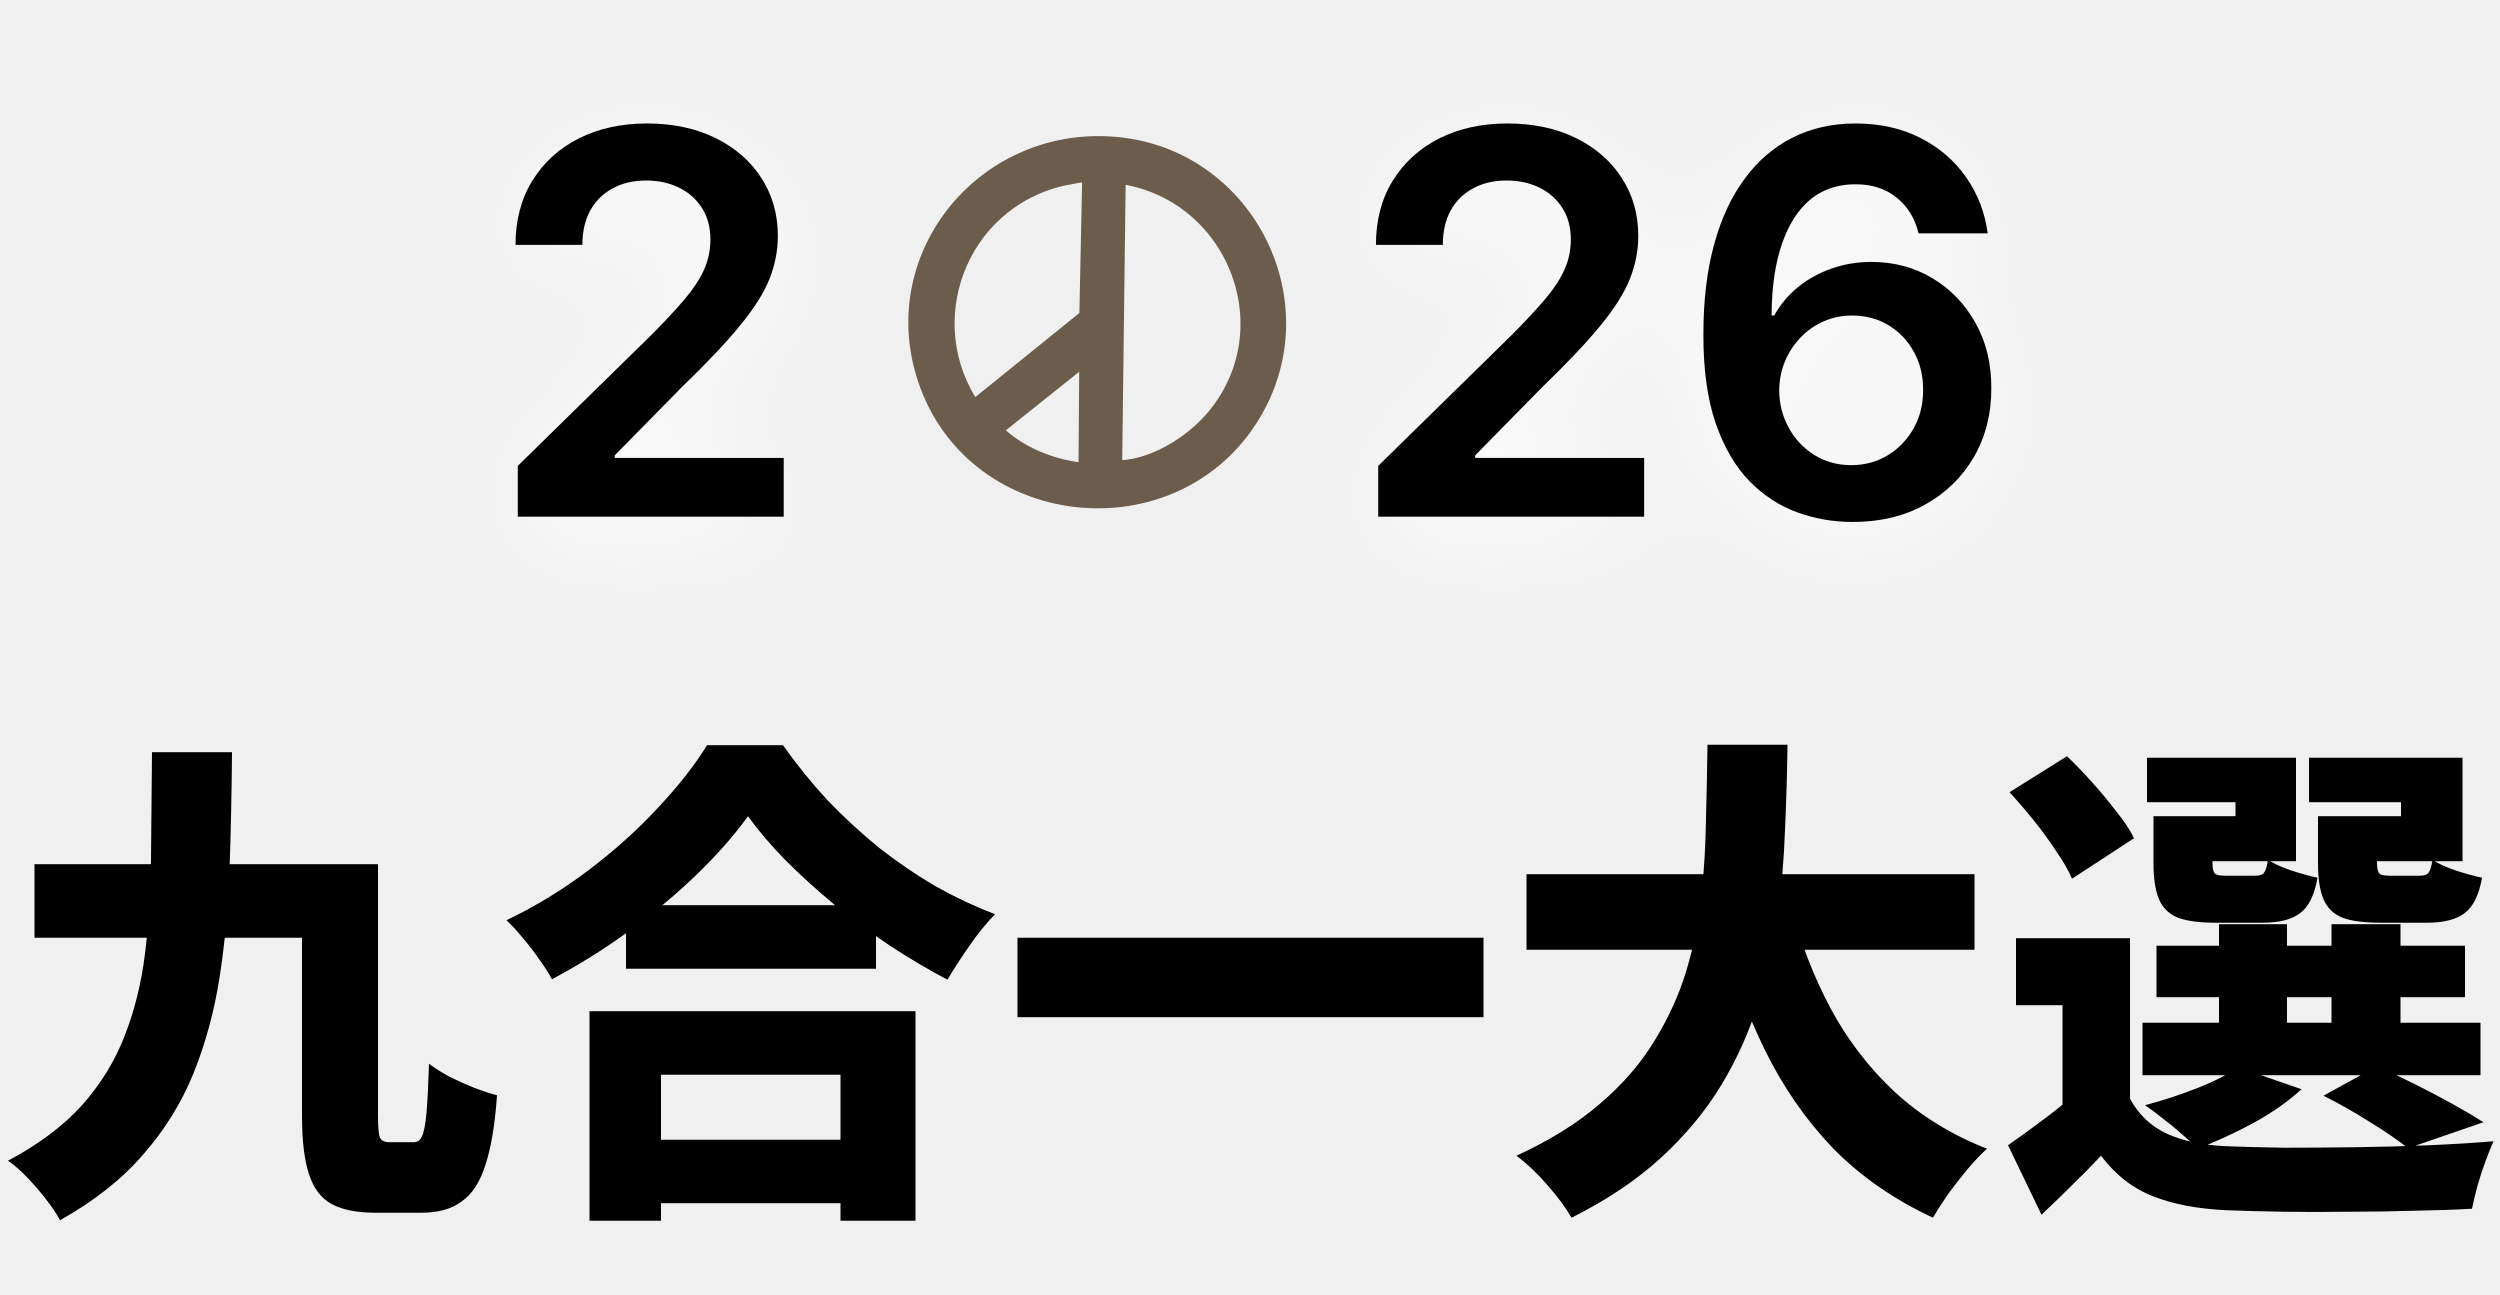
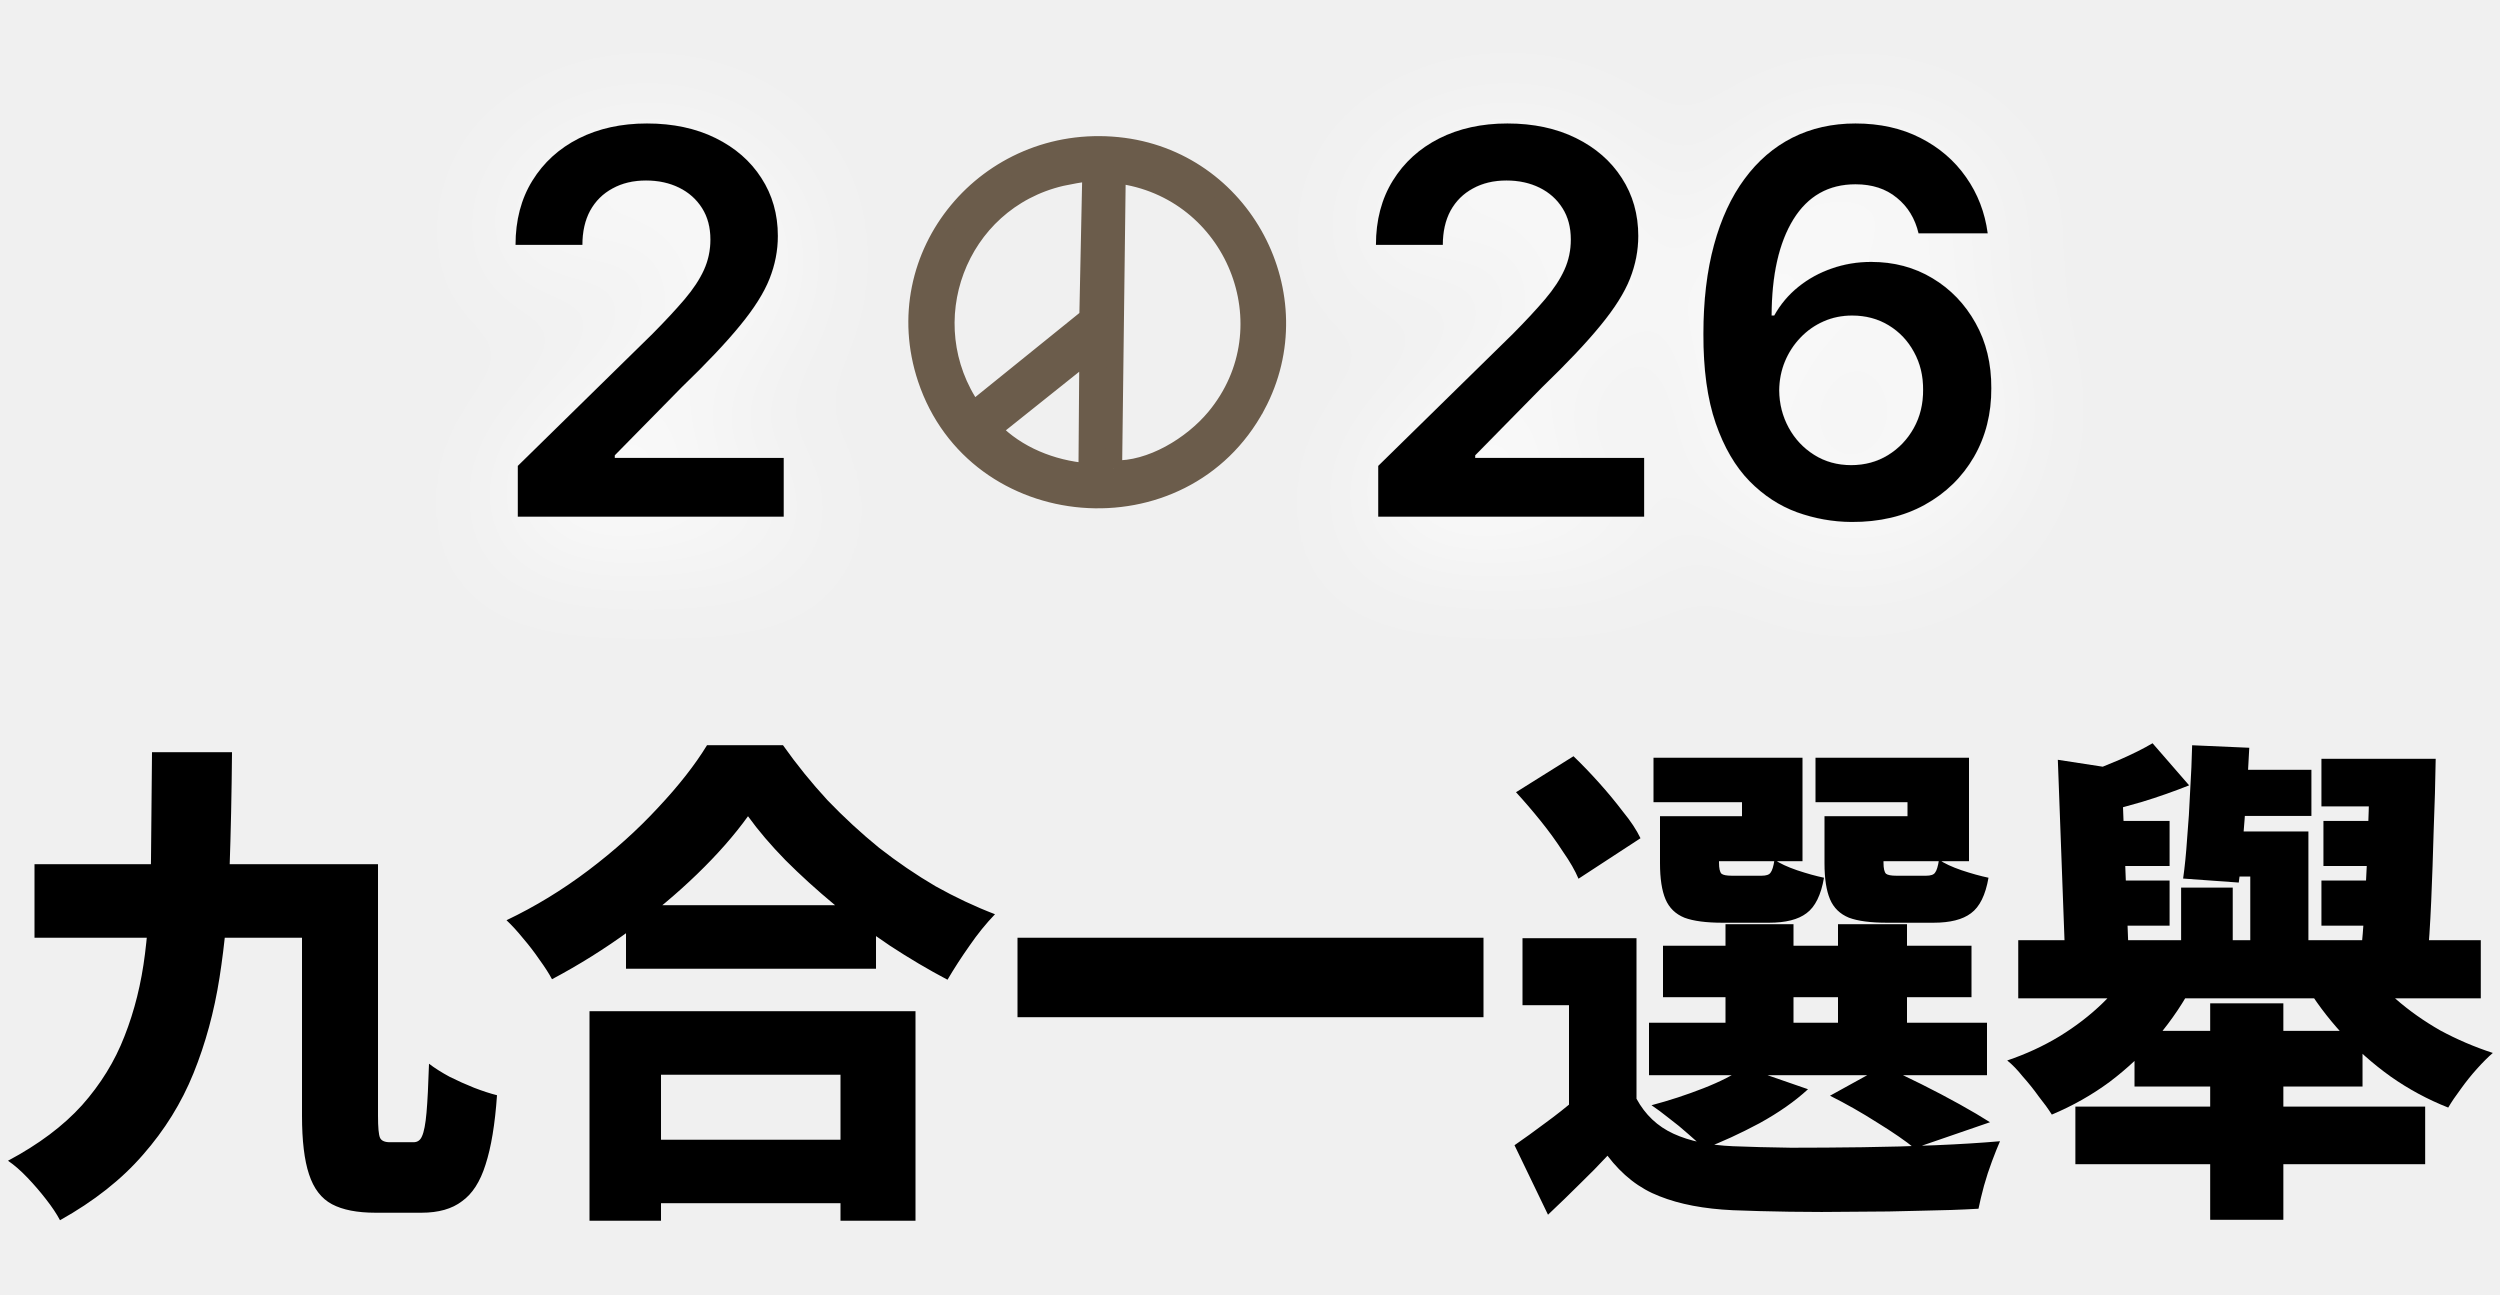
<svg xmlns="http://www.w3.org/2000/svg" width="450" height="233" viewBox="0 0 450 233" fill="none">
-   <path d="M27.36 135.4H41.76C41.7 142.72 41.55 149.8 41.31 156.64C41.07 163.42 40.47 169.87 39.51 175.99C38.55 182.11 36.99 187.84 34.83 193.18C32.67 198.52 29.64 203.41 25.74 207.85C21.9 212.29 16.92 216.22 10.8 219.64C10.2 218.5 9.36 217.24 8.28 215.86C7.26 214.54 6.15 213.25 4.95 211.99C3.75 210.73 2.58 209.71 1.44 208.93C6.96 205.99 11.4 202.66 14.76 198.94C18.12 195.16 20.67 191.02 22.41 186.52C24.21 181.96 25.44 177.01 26.1 171.67C26.76 166.33 27.12 160.63 27.18 154.57C27.24 148.51 27.3 142.12 27.36 135.4ZM6.21 155.56H61.38V168.79H6.21V155.56ZM54.36 155.56H68.04V200.83C68.04 202.93 68.16 204.25 68.4 204.79C68.64 205.33 69.24 205.6 70.2 205.6C70.38 205.6 70.65 205.6 71.01 205.6C71.43 205.6 71.85 205.6 72.27 205.6C72.75 205.6 73.17 205.6 73.53 205.6C73.95 205.6 74.25 205.6 74.43 205.6C75.15 205.6 75.66 205.24 75.96 204.52C76.32 203.74 76.59 202.33 76.77 200.29C76.95 198.25 77.1 195.31 77.22 191.47C78.24 192.25 79.47 193.03 80.91 193.81C82.35 194.53 83.82 195.19 85.32 195.79C86.88 196.39 88.26 196.84 89.46 197.14C89.1 202.36 88.41 206.53 87.39 209.65C86.43 212.71 85.02 214.9 83.16 216.22C81.36 217.6 78.93 218.29 75.87 218.29C75.33 218.29 74.7 218.29 73.98 218.29C73.26 218.29 72.48 218.29 71.64 218.29C70.86 218.29 70.11 218.29 69.39 218.29C68.67 218.29 68.07 218.29 67.59 218.29C64.29 218.29 61.68 217.78 59.76 216.76C57.84 215.74 56.46 213.94 55.62 211.36C54.78 208.84 54.36 205.33 54.36 200.83V155.56ZM112.68 162.94H157.68V174.37H112.68V162.94ZM111.87 205.15H157.32V216.58H111.87V205.15ZM106.11 182.02H164.79V219.73H151.29V193.45H118.98V219.73H106.11V182.02ZM134.64 146.92C132.18 150.34 129.12 153.82 125.46 157.36C121.8 160.9 117.75 164.29 113.31 167.53C108.87 170.77 104.22 173.68 99.36 176.26C98.82 175.24 98.07 174.07 97.11 172.75C96.21 171.43 95.22 170.14 94.14 168.88C93.12 167.62 92.13 166.54 91.17 165.64C96.33 163.18 101.25 160.18 105.93 156.64C110.61 153.1 114.78 149.35 118.44 145.39C122.16 141.43 125.1 137.68 127.26 134.14H140.94C143.4 137.62 146.07 140.92 148.95 144.04C151.89 147.1 154.98 149.95 158.22 152.59C161.52 155.17 164.91 157.48 168.39 159.52C171.93 161.5 175.5 163.18 179.1 164.56C177.48 166.24 175.95 168.13 174.51 170.23C173.07 172.27 171.75 174.31 170.55 176.35C167.13 174.55 163.68 172.51 160.2 170.23C156.72 167.89 153.39 165.43 150.21 162.85C147.03 160.21 144.09 157.54 141.39 154.84C138.75 152.14 136.5 149.5 134.64 146.92ZM183.15 168.79H267.03V183.1H183.15V168.79ZM274.77 157.36H355.41V170.95H274.77V157.36ZM322.29 162.85C324.03 169.51 326.43 175.72 329.49 181.48C332.55 187.18 336.39 192.19 341.01 196.51C345.69 200.83 351.24 204.25 357.66 206.77C356.58 207.73 355.41 208.96 354.15 210.46C352.95 211.9 351.78 213.4 350.64 214.96C349.56 216.52 348.66 217.93 347.94 219.19C340.86 215.89 334.83 211.69 329.85 206.59C324.93 201.43 320.82 195.46 317.52 188.68C314.22 181.84 311.4 174.25 309.06 165.91L322.29 162.85ZM307.35 134.05H321.75C321.69 138.97 321.54 144.07 321.3 149.35C321.12 154.57 320.67 159.82 319.95 165.1C319.23 170.32 318.06 175.48 316.44 180.58C314.88 185.68 312.69 190.57 309.87 195.25C307.05 199.93 303.42 204.31 298.98 208.39C294.6 212.41 289.23 216.01 282.87 219.19C281.85 217.39 280.41 215.44 278.55 213.34C276.75 211.24 274.89 209.47 272.97 208.03C278.97 205.27 283.98 202.15 288 198.67C292.08 195.19 295.35 191.41 297.81 187.33C300.33 183.25 302.25 179.02 303.57 174.64C304.89 170.2 305.79 165.7 306.27 161.14C306.75 156.52 307.02 151.93 307.08 147.37C307.2 142.81 307.29 138.37 307.35 134.05ZM383.4 168.88V202.81H371.25V180.94H362.88V168.88H383.4ZM383.4 197.77C384.96 200.65 387.18 202.75 390.06 204.07C392.94 205.39 396.51 206.14 400.77 206.32C403.71 206.44 407.19 206.53 411.21 206.59C415.29 206.59 419.58 206.56 424.08 206.5C428.58 206.44 432.96 206.32 437.22 206.14C441.54 205.96 445.41 205.72 448.83 205.42C448.41 206.38 447.93 207.58 447.39 209.02C446.85 210.46 446.37 211.93 445.95 213.43C445.53 214.99 445.2 216.37 444.96 217.57C441.9 217.75 438.45 217.87 434.61 217.93C430.77 218.05 426.81 218.11 422.73 218.11C418.65 218.17 414.72 218.17 410.94 218.11C407.16 218.05 403.77 217.96 400.77 217.84C395.55 217.6 391.14 216.76 387.54 215.32C383.94 213.94 380.82 211.51 378.18 208.03C376.62 209.71 374.97 211.39 373.23 213.07C371.49 214.81 369.57 216.67 367.47 218.65L361.44 206.14C363.18 204.94 365.01 203.62 366.93 202.18C368.91 200.74 370.77 199.27 372.51 197.77H383.4ZM361.71 142.6L372.06 136.12C373.56 137.56 375.09 139.15 376.65 140.89C378.21 142.63 379.65 144.37 380.97 146.11C382.35 147.79 383.4 149.38 384.12 150.88L372.96 158.17C372.36 156.73 371.43 155.11 370.17 153.31C368.97 151.45 367.62 149.59 366.12 147.73C364.62 145.87 363.15 144.16 361.71 142.6ZM388.17 170.23H443.7V179.5H388.17V170.23ZM385.65 184.09H446.49V193.54H385.65V184.09ZM399.42 166.36H411.66V188.68H399.42V166.36ZM419.67 166.36H432.09V188.68H419.67V166.36ZM390.78 146.92H402.39V144.4H386.46V136.39H413.28V155.02H390.78V146.92ZM387.63 146.92H398.25V155.29C398.25 156.31 398.4 156.97 398.7 157.27C399 157.51 399.63 157.63 400.59 157.63C400.83 157.63 401.16 157.63 401.58 157.63C402.06 157.63 402.57 157.63 403.11 157.63C403.71 157.63 404.25 157.63 404.73 157.63C405.27 157.63 405.66 157.63 405.9 157.63C406.74 157.63 407.28 157.45 407.52 157.09C407.82 156.73 408.06 155.95 408.24 154.75C409.2 155.41 410.55 156.04 412.29 156.64C414.09 157.24 415.71 157.69 417.15 157.99C416.61 161.11 415.56 163.24 414 164.38C412.5 165.52 410.25 166.09 407.25 166.09C406.77 166.09 406.14 166.09 405.36 166.09C404.64 166.09 403.86 166.09 403.02 166.09C402.24 166.09 401.46 166.09 400.68 166.09C399.96 166.09 399.36 166.09 398.88 166.09C395.94 166.09 393.66 165.79 392.04 165.19C390.42 164.53 389.28 163.42 388.62 161.86C387.96 160.3 387.63 158.14 387.63 155.38V146.92ZM420.3 146.92H432.18V144.4H415.62V136.39H443.25V155.02H420.3V146.92ZM417.24 146.92H427.86V155.29C427.86 156.31 428.01 156.97 428.31 157.27C428.61 157.51 429.24 157.63 430.2 157.63C430.44 157.63 430.77 157.63 431.19 157.63C431.67 157.63 432.18 157.63 432.72 157.63C433.32 157.63 433.86 157.63 434.34 157.63C434.88 157.63 435.27 157.63 435.51 157.63C436.35 157.63 436.89 157.45 437.13 157.09C437.43 156.73 437.67 155.95 437.85 154.75C438.81 155.41 440.16 156.04 441.9 156.64C443.7 157.24 445.32 157.69 446.76 157.99C446.22 161.11 445.17 163.24 443.61 164.38C442.11 165.52 439.86 166.09 436.86 166.09C436.38 166.09 435.75 166.09 434.97 166.09C434.25 166.09 433.47 166.09 432.63 166.09C431.85 166.09 431.07 166.09 430.29 166.09C429.57 166.09 428.97 166.09 428.49 166.09C425.55 166.09 423.27 165.79 421.65 165.19C420.03 164.53 418.89 163.42 418.23 161.86C417.57 160.3 417.24 158.14 417.24 155.38V146.92ZM418.23 197.23L427.86 191.92C430.02 192.88 432.3 193.96 434.7 195.16C437.1 196.36 439.38 197.56 441.54 198.76C443.7 199.96 445.53 201.04 447.03 202L433.44 206.68C431.82 205.36 429.6 203.83 426.78 202.09C423.96 200.29 421.11 198.67 418.23 197.23ZM402.84 192.1L414.27 196.06C411.93 198.22 409.02 200.26 405.54 202.18C402.06 204.04 398.73 205.57 395.55 206.77C394.83 205.99 393.9 205.12 392.76 204.16C391.62 203.14 390.45 202.18 389.25 201.28C388.05 200.32 387 199.54 386.1 198.94C389.28 198.1 392.4 197.08 395.46 195.88C398.52 194.68 400.98 193.42 402.84 192.1Z" fill="black" />
-   <g filter="url(#filter0_d_184_30)">
-     <path d="M93.204 93V83.864L117.443 60.102C119.761 57.761 121.693 55.682 123.239 53.864C124.784 52.045 125.943 50.284 126.716 48.58C127.489 46.875 127.875 45.057 127.875 43.125C127.875 40.92 127.375 39.034 126.375 37.466C125.375 35.875 124 34.648 122.25 33.784C120.5 32.92 118.511 32.489 116.284 32.489C113.989 32.489 111.977 32.966 110.25 33.92C108.523 34.852 107.182 36.182 106.227 37.909C105.295 39.636 104.83 41.693 104.83 44.08H92.796C92.796 39.648 93.807 35.795 95.829 32.523C97.852 29.25 100.636 26.716 104.182 24.921C107.75 23.125 111.841 22.227 116.455 22.227C121.136 22.227 125.25 23.102 128.795 24.852C132.341 26.602 135.091 29 137.045 32.045C139.023 35.091 140.011 38.568 140.011 42.477C140.011 45.091 139.511 47.659 138.511 50.182C137.511 52.705 135.75 55.5 133.227 58.568C130.727 61.636 127.216 65.352 122.693 69.716L110.659 81.954V82.432H141.068V93H93.204ZM248.08 93V83.864L272.318 60.102C274.636 57.761 276.568 55.682 278.114 53.864C279.659 52.045 280.818 50.284 281.591 48.58C282.364 46.875 282.75 45.057 282.75 43.125C282.75 40.92 282.25 39.034 281.25 37.466C280.25 35.875 278.875 34.648 277.125 33.784C275.375 32.92 273.386 32.489 271.159 32.489C268.864 32.489 266.852 32.966 265.125 33.92C263.398 34.852 262.057 36.182 261.102 37.909C260.17 39.636 259.705 41.693 259.705 44.08H247.67C247.67 39.648 248.682 35.795 250.705 32.523C252.727 29.25 255.511 26.716 259.057 24.921C262.625 23.125 266.716 22.227 271.33 22.227C276.011 22.227 280.125 23.102 283.67 24.852C287.216 26.602 289.966 29 291.92 32.045C293.898 35.091 294.886 38.568 294.886 42.477C294.886 45.091 294.386 47.659 293.386 50.182C292.386 52.705 290.625 55.5 288.102 58.568C285.602 61.636 282.091 65.352 277.568 69.716L265.534 81.954V82.432H295.943V93H248.08ZM333.273 93.954C329.932 93.932 326.67 93.352 323.489 92.216C320.307 91.057 317.443 89.182 314.898 86.591C312.352 83.977 310.33 80.511 308.83 76.193C307.33 71.852 306.591 66.477 306.614 60.068C306.614 54.091 307.25 48.761 308.523 44.08C309.795 39.398 311.625 35.443 314.011 32.216C316.398 28.966 319.273 26.489 322.636 24.784C326.023 23.079 329.807 22.227 333.989 22.227C338.375 22.227 342.261 23.091 345.648 24.818C349.057 26.546 351.807 28.909 353.898 31.909C355.989 34.886 357.284 38.25 357.784 42H345.341C344.705 39.318 343.398 37.182 341.42 35.591C339.466 33.977 336.989 33.17 333.989 33.17C329.148 33.17 325.42 35.273 322.807 39.477C320.216 43.682 318.909 49.455 318.886 56.795H319.364C320.477 54.795 321.92 53.08 323.693 51.648C325.466 50.216 327.466 49.114 329.693 48.341C331.943 47.545 334.318 47.148 336.818 47.148C340.909 47.148 344.58 48.125 347.83 50.08C351.102 52.034 353.693 54.727 355.602 58.159C357.511 61.568 358.455 65.477 358.432 69.886C358.455 74.477 357.409 78.602 355.295 82.261C353.182 85.898 350.239 88.761 346.466 90.852C342.693 92.943 338.295 93.977 333.273 93.954ZM333.205 83.727C335.682 83.727 337.898 83.125 339.852 81.921C341.807 80.716 343.352 79.091 344.489 77.046C345.625 75 346.182 72.704 346.159 70.159C346.182 67.659 345.636 65.398 344.523 63.375C343.432 61.352 341.92 59.75 339.989 58.568C338.057 57.386 335.852 56.795 333.375 56.795C331.534 56.795 329.818 57.148 328.227 57.852C326.636 58.557 325.25 59.534 324.068 60.784C322.886 62.011 321.955 63.443 321.273 65.079C320.614 66.693 320.273 68.421 320.25 70.261C320.273 72.693 320.841 74.932 321.955 76.977C323.068 79.023 324.602 80.659 326.557 81.886C328.511 83.114 330.727 83.727 333.205 83.727Z" fill="black" />
+   <g clip-path="url(#clip0_444_6)">
+     <path d="M27.361 135.401H41.761C41.701 142.721 41.551 149.801 41.311 156.641C41.071 163.421 40.471 169.871 39.511 175.991C38.551 182.111 36.991 187.841 34.831 193.181C32.671 198.521 29.641 203.411 25.741 207.851C21.901 212.291 16.921 216.221 10.801 219.641C10.201 218.501 9.361 217.241 8.281 215.861C7.261 214.541 6.151 213.251 4.951 211.991C3.751 210.731 2.581 209.711 1.441 208.931C6.961 205.991 11.401 202.661 14.761 198.941C18.121 195.161 20.671 191.021 22.411 186.521C24.211 181.961 25.441 177.011 26.101 171.671C26.761 166.331 27.121 160.631 27.181 154.571C27.241 148.511 27.301 142.121 27.361 135.401ZM6.211 155.561H61.381V168.791H6.211V155.561ZM54.361 155.561H68.041V200.831C68.041 202.931 68.161 204.251 68.401 204.791C68.641 205.331 69.241 205.601 70.201 205.601C70.381 205.601 70.651 205.601 71.011 205.601C71.431 205.601 71.851 205.601 72.271 205.601C72.751 205.601 73.171 205.601 73.531 205.601C73.951 205.601 74.251 205.601 74.431 205.601C75.151 205.601 75.661 205.241 75.961 204.521C76.321 203.741 76.591 202.331 76.771 200.291C76.951 198.251 77.101 195.311 77.221 191.471C78.241 192.251 79.471 193.031 80.911 193.811C82.351 194.531 83.821 195.191 85.321 195.791C86.881 196.391 88.261 196.841 89.461 197.141C89.101 202.361 88.411 206.531 87.391 209.651C86.431 212.711 85.021 214.901 83.161 216.221C81.361 217.601 78.931 218.291 75.871 218.291C75.331 218.291 74.701 218.291 73.981 218.291C73.261 218.291 72.481 218.291 71.641 218.291C70.861 218.291 70.111 218.291 69.391 218.291C68.671 218.291 68.071 218.291 67.591 218.291C64.291 218.291 61.681 217.781 59.761 216.761C57.841 215.741 56.461 213.941 55.621 211.361C54.781 208.841 54.361 205.331 54.361 200.831V155.561ZM112.681 162.941H157.681V174.371H112.681V162.941ZM111.871 205.151H157.321V216.581H111.871V205.151ZM106.111 182.021H164.791V219.731H151.291V193.451H118.981V219.731H106.111V182.021ZM134.641 146.921C132.181 150.341 129.121 153.821 125.461 157.361C121.801 160.901 117.751 164.291 113.311 167.531C108.871 170.771 104.221 173.681 99.361 176.261C98.821 175.241 98.071 174.071 97.111 172.751C96.211 171.431 95.221 170.141 94.141 168.881C93.121 167.621 92.131 166.541 91.171 165.641C96.331 163.181 101.251 160.181 105.931 156.641C110.611 153.101 114.781 149.351 118.441 145.391C122.161 141.431 125.101 137.681 127.261 134.141H140.941C143.401 137.621 146.071 140.921 148.951 144.041C151.891 147.101 154.981 149.951 158.221 152.591C161.521 155.171 164.911 157.481 168.391 159.521C171.931 161.501 175.501 163.181 179.101 164.561C177.481 166.241 175.951 168.131 174.511 170.231C173.071 172.271 171.751 174.311 170.551 176.351C167.131 174.551 163.681 172.511 160.201 170.231C156.721 167.891 153.391 165.431 150.211 162.851C147.031 160.211 144.091 157.541 141.391 154.841C138.751 152.141 136.501 149.501 134.641 146.921ZM183.151 168.791H267.031V183.101H183.151V168.791ZM294.57 168.881V202.811H282.42V180.941H274.05V168.881H294.57ZM294.57 197.771C296.13 200.651 298.35 202.751 301.23 204.071C304.11 205.391 307.68 206.141 311.94 206.321C314.88 206.441 318.36 206.531 322.38 206.591C326.46 206.591 330.75 206.561 335.25 206.501C339.75 206.441 344.13 206.321 348.39 206.141C352.71 205.961 356.58 205.721 360 205.421C359.58 206.381 359.1 207.581 358.56 209.021C358.02 210.461 357.54 211.931 357.12 213.431C356.7 214.991 356.37 216.371 356.13 217.571C353.07 217.751 349.62 217.871 345.78 217.931C341.94 218.051 337.98 218.111 333.9 218.111C329.82 218.171 325.89 218.171 322.11 218.111C318.33 218.051 314.94 217.961 311.94 217.841C306.72 217.601 302.31 216.761 298.71 215.321C295.11 213.941 291.99 211.511 289.35 208.031C287.79 209.711 286.14 211.391 284.4 213.071C282.66 214.811 280.74 216.671 278.64 218.651L272.61 206.141C274.35 204.941 276.18 203.621 278.1 202.181C280.08 200.741 281.94 199.271 283.68 197.771H294.57ZM272.88 142.601L283.23 136.121C284.73 137.561 286.26 139.151 287.82 140.891C289.38 142.631 290.82 144.371 292.14 146.111C293.52 147.791 294.57 149.381 295.29 150.881L284.13 158.171C283.53 156.731 282.6 155.111 281.34 153.311C280.14 151.451 278.79 149.591 277.29 147.731C275.79 145.871 274.32 144.161 272.88 142.601ZM299.34 170.231H354.87V179.501H299.34V170.231ZM296.82 184.091H357.66V193.541H296.82V184.091ZM310.59 166.361H322.83V188.681H310.59V166.361ZM330.84 166.361H343.26V188.681H330.84V166.361ZM301.95 146.921H313.56V144.401H297.63V136.391H324.45V155.021H301.95V146.921ZM298.8 146.921H309.42V155.291C309.42 156.311 309.57 156.971 309.87 157.271C310.17 157.511 310.8 157.631 311.76 157.631C312 157.631 312.33 157.631 312.75 157.631C313.23 157.631 313.74 157.631 314.28 157.631C314.88 157.631 315.42 157.631 315.9 157.631C316.44 157.631 316.83 157.631 317.07 157.631C317.91 157.631 318.45 157.451 318.69 157.091C318.99 156.731 319.23 155.951 319.41 154.751C320.37 155.411 321.72 156.041 323.46 156.641C325.26 157.241 326.88 157.691 328.32 157.991C327.78 161.111 326.73 163.241 325.17 164.381C323.67 165.521 321.42 166.091 318.42 166.091C317.94 166.091 317.31 166.091 316.53 166.091C315.81 166.091 315.03 166.091 314.19 166.091C313.41 166.091 312.63 166.091 311.85 166.091C311.13 166.091 310.53 166.091 310.05 166.091C307.11 166.091 304.83 165.791 303.21 165.191C301.59 164.531 300.45 163.421 299.79 161.861C299.13 160.301 298.8 158.141 298.8 155.381V146.921ZM331.47 146.921H343.35V144.401H326.79V136.391H354.42V155.021H331.47V146.921ZM328.41 146.921H339.03V155.291C339.03 156.311 339.18 156.971 339.48 157.271C339.78 157.511 340.41 157.631 341.37 157.631C341.61 157.631 341.94 157.631 342.36 157.631C342.84 157.631 343.35 157.631 343.89 157.631C344.49 157.631 345.03 157.631 345.51 157.631C346.05 157.631 346.44 157.631 346.68 157.631C347.52 157.631 348.06 157.451 348.3 157.091C348.6 156.731 348.84 155.951 349.02 154.751C349.98 155.411 351.33 156.041 353.07 156.641C354.87 157.241 356.49 157.691 357.93 157.991C357.39 161.111 356.34 163.241 354.78 164.381C353.28 165.521 351.03 166.091 348.03 166.091C347.55 166.091 346.92 166.091 346.14 166.091C345.42 166.091 344.64 166.091 343.8 166.091C343.02 166.091 342.24 166.091 341.46 166.091C340.74 166.091 340.14 166.091 339.66 166.091C336.72 166.091 334.44 165.791 332.82 165.191C331.2 164.531 330.06 163.421 329.4 161.861C328.74 160.301 328.41 158.141 328.41 155.381V146.921ZM329.4 197.231L339.03 191.921C341.19 192.881 343.47 193.961 345.87 195.161C348.27 196.361 350.55 197.561 352.71 198.761C354.87 199.961 356.7 201.041 358.2 202.001L344.61 206.681C342.99 205.361 340.77 203.831 337.95 202.091C335.13 200.291 332.28 198.671 329.4 197.231ZM314.01 192.101L325.44 196.061C323.1 198.221 320.19 200.261 316.71 202.181C313.23 204.041 309.9 205.571 306.72 206.771C306 205.991 305.07 205.121 303.93 204.161C302.79 203.141 301.62 202.181 300.42 201.281C299.22 200.321 298.17 199.541 297.27 198.941C300.45 198.101 303.57 197.081 306.63 195.881C309.69 194.681 312.15 193.421 314.01 192.101Z" fill="black" />
+     <path d="M363.284 169.235H446.543V179.699H363.284V169.235ZM387.459 133.785L394.044 141.362C391.338 142.445 388.512 143.437 385.565 144.339C382.678 145.181 380.002 145.902 377.537 146.504C377.296 145.542 376.905 144.369 376.364 142.986C375.823 141.603 375.312 140.43 374.83 139.468C376.995 138.626 379.22 137.724 381.506 136.762C383.851 135.739 385.835 134.747 387.459 133.785ZM370.41 136.762L384.482 138.927C384.302 139.769 383.46 140.31 381.957 140.55L383.22 173.385H371.764L370.41 136.762ZM375.462 147.767H390.526V155.885H375.462V147.767ZM418.219 147.767H432.922V155.885H418.219V147.767ZM417.858 158.501H432.922V166.619H417.858V158.501ZM417.858 136.581H432.922V145.151H417.858V136.581ZM375.823 158.501H390.526V166.619H375.823V158.501ZM400.178 138.566H416.054V146.865H399.456L400.178 138.566ZM397.201 149.661H410.642V157.779H396.48L397.201 149.661ZM394.585 134.146L404.869 134.597C404.748 137.303 404.568 140.129 404.327 143.076C404.147 146.023 403.936 148.879 403.696 151.645C403.516 154.352 403.275 156.757 402.974 158.862L392.962 158.14C393.262 156.035 393.503 153.63 393.683 150.924C393.924 148.158 394.104 145.331 394.224 142.445C394.405 139.498 394.525 136.732 394.585 134.146ZM405.049 149.661H415.513V172.843H405.049V149.661ZM392.601 159.764H401.892V170.769H392.601V159.764ZM426.518 136.581H438.425C438.365 140.671 438.244 144.94 438.064 149.39C437.944 153.84 437.793 158.14 437.613 162.29C437.432 166.439 437.192 170.077 436.891 173.204H424.804C425.165 169.957 425.465 166.259 425.706 162.109C425.946 157.96 426.127 153.69 426.247 149.3C426.427 144.85 426.518 140.61 426.518 136.581ZM384.212 173.295L394.946 176.812C393.142 180.3 390.947 183.578 388.361 186.645C385.775 189.652 382.889 192.358 379.702 194.763C376.514 197.109 373.056 199.063 369.328 200.626C368.727 199.664 367.945 198.582 366.983 197.379C366.081 196.116 365.118 194.914 364.096 193.771C363.134 192.568 362.202 191.606 361.3 190.884C364.667 189.742 367.795 188.299 370.681 186.555C373.628 184.75 376.244 182.736 378.529 180.511C380.874 178.226 382.768 175.82 384.212 173.295ZM425.435 173.114C426.939 175.459 428.863 177.684 431.208 179.789C433.614 181.894 436.29 183.788 439.237 185.472C442.243 187.096 445.4 188.449 448.708 189.531C447.866 190.253 446.904 191.215 445.821 192.418C444.799 193.56 443.837 194.763 442.935 196.026C442.033 197.229 441.281 198.341 440.68 199.364C437.011 197.92 433.554 196.056 430.306 193.771C427.119 191.486 424.202 188.9 421.556 186.013C418.91 183.127 416.625 180.06 414.701 176.812L425.435 173.114ZM384.212 185.562H425.255V195.575H384.212V185.562ZM373.568 199.183H436.53V209.557H373.568V199.183ZM397.833 180.601H411.003V219.569H397.833V180.601Z" fill="black" />
+     <g filter="url(#filter0_d_444_6)">
+       <path d="M93.206 92.999V83.863L117.444 60.102C119.762 57.761 121.694 55.681 123.24 53.863C124.785 52.045 125.944 50.283 126.717 48.579C127.49 46.874 127.876 45.056 127.876 43.124C127.876 40.92 127.376 39.033 126.376 37.465C125.376 35.874 124.001 34.647 122.251 33.783C120.501 32.92 118.512 32.488 116.285 32.488C113.99 32.488 111.978 32.965 110.251 33.92C108.524 34.852 107.183 36.181 106.228 37.908C105.296 39.636 104.831 41.693 104.831 44.079H92.797C92.797 39.647 93.808 35.795 95.831 32.522C97.854 29.249 100.637 26.715 104.183 24.92C107.751 23.124 111.842 22.227 116.456 22.227C121.137 22.227 125.251 23.102 128.796 24.852C132.342 26.602 135.092 28.999 137.046 32.045C139.024 35.09 140.012 38.568 140.012 42.477C140.012 45.09 139.512 47.658 138.512 50.181C137.512 52.704 135.751 55.499 133.228 58.568C130.728 61.636 127.217 65.352 122.694 69.715L110.66 81.954V82.431H141.069V92.999H93.206ZM248.081 92.999V83.863L272.319 60.102C274.637 57.761 276.569 55.681 278.115 53.863C279.66 52.045 280.819 50.283 281.592 48.579C282.365 46.874 282.751 45.056 282.751 43.124C282.751 40.92 282.251 39.033 281.251 37.465C280.251 35.874 278.876 34.647 277.126 33.783C275.376 32.92 273.387 32.488 271.16 32.488C268.865 32.488 266.853 32.965 265.126 33.92C263.399 34.852 262.058 36.181 261.103 37.908C260.171 39.636 259.706 41.693 259.706 44.079H247.671C247.671 39.647 248.683 35.795 250.706 32.522C252.728 29.249 255.512 26.715 259.058 24.92C262.626 23.124 266.717 22.227 271.331 22.227C276.012 22.227 280.126 23.102 283.671 24.852C287.217 26.602 289.967 28.999 291.921 32.045C293.899 35.09 294.887 38.568 294.887 42.477C294.887 45.09 294.387 47.658 293.387 50.181C292.387 52.704 290.626 55.499 288.103 58.568C285.603 61.636 282.092 65.352 277.569 69.715L265.535 81.954V82.431H295.944V92.999H248.081ZM333.274 93.954C329.933 93.931 326.671 93.352 323.49 92.215C320.308 91.056 317.444 89.181 314.899 86.59C312.353 83.977 310.331 80.511 308.831 76.192C307.331 71.852 306.592 66.477 306.615 60.068C306.615 54.09 307.251 48.761 308.524 44.079C309.796 39.397 311.626 35.443 314.012 32.215C316.399 28.965 319.274 26.488 322.637 24.783C326.024 23.079 329.808 22.227 333.99 22.227C338.376 22.227 342.262 23.09 345.649 24.817C349.058 26.545 351.808 28.908 353.899 31.908C355.99 34.886 357.285 38.249 357.785 41.999H345.342C344.706 39.318 343.399 37.181 341.421 35.59C339.467 33.977 336.99 33.17 333.99 33.17C329.149 33.17 325.421 35.272 322.808 39.477C320.217 43.681 318.91 49.454 318.887 56.795H319.365C320.478 54.795 321.921 53.079 323.694 51.647C325.467 50.215 327.467 49.113 329.694 48.34C331.944 47.545 334.319 47.147 336.819 47.147C340.91 47.147 344.581 48.124 347.831 50.079C351.103 52.033 353.694 54.727 355.603 58.158C357.512 61.568 358.456 65.477 358.433 69.886C358.456 74.477 357.41 78.602 355.296 82.261C353.183 85.897 350.24 88.761 346.467 90.852C342.694 92.942 338.296 93.977 333.274 93.954ZM333.206 83.727C335.683 83.727 337.899 83.124 339.853 81.92C341.808 80.715 343.353 79.09 344.49 77.045C345.626 74.999 346.183 72.704 346.16 70.158C346.183 67.658 345.637 65.397 344.524 63.374C343.433 61.352 341.921 59.749 339.99 58.568C338.058 57.386 335.853 56.795 333.376 56.795C331.535 56.795 329.819 57.147 328.228 57.852C326.637 58.556 325.251 59.533 324.069 60.783C322.887 62.011 321.956 63.443 321.274 65.079C320.615 66.692 320.274 68.42 320.251 70.261C320.274 72.692 320.842 74.931 321.956 76.977C323.069 79.022 324.603 80.658 326.558 81.886C328.512 83.113 330.728 83.727 333.206 83.727Z" fill="black" />
+     </g>
+     <path d="M226.258 73.055C212.991 97.854 175.529 94.758 166.676 68.186C159.234 45.843 177.62 23.808 201.198 26.175C223.84 28.45 236.848 53.262 226.262 73.055H226.258ZM195.775 57.067L196.284 32.616C196.3 32.153 196.326 31.38 195.743 31.22C195.402 31.124 191.782 31.827 191.078 31.99C172.372 36.373 164.388 58.163 175.205 73.687L195.775 57.067ZM200.475 84.365C207.108 84.614 214.482 80.09 218.628 75.119C232.174 58.859 222.064 34.124 201.133 31.514L200.479 84.365H200.475ZM195.778 63.78L178.77 77.362C183.14 81.86 189.363 84.339 195.62 84.87L195.778 63.78Z" fill="#6B5C4B" stroke-width="3" stroke="#6B5C4B" />
  </g>
-   <path d="M226.258 73.055C212.991 97.854 175.529 94.758 166.676 68.186C159.234 45.843 177.62 23.808 201.198 26.175C223.84 28.45 236.848 53.262 226.262 73.055H226.258ZM195.775 57.067L196.284 32.616C196.3 32.153 196.326 31.38 195.743 31.22C195.402 31.124 191.782 31.827 191.078 31.99C172.372 36.373 164.388 58.163 175.205 73.687L195.775 57.067ZM200.475 84.365C207.108 84.614 214.482 80.09 218.628 75.119C232.174 58.859 222.064 34.124 201.133 31.514L200.479 84.365H200.475ZM195.778 63.78L178.77 77.362C183.14 81.86 189.363 84.339 195.62 84.87L195.778 63.78Z" fill="#6B5C4B" stroke="#6B5C4B" stroke-width="3" />
  <defs>
-     <filter id="filter0_d_184_30" x="71.895" y="5.327" width="307.472" height="113.561" filterUnits="userSpaceOnUse" color-interpolation-filters="sRGB">
+     <filter id="filter0_d_444_6" x="71.897" y="5.327" width="307.437" height="113.529" filterUnits="userSpaceOnUse" color-interpolation-filters="sRGB">
      <feFlood flood-opacity="0" result="BackgroundImageFix" />
      <feColorMatrix in="SourceAlpha" type="matrix" values="0 0 0 0 0 0 0 0 0 0 0 0 0 0 0 0 0 0 127 0" result="hardAlpha" />
      <feOffset dy="4" />
      <feGaussianBlur stdDeviation="10.45" />
      <feComposite in2="hardAlpha" operator="out" />
      <feColorMatrix type="matrix" values="0 0 0 0 1 0 0 0 0 1 0 0 0 0 1 0 0 0 1 0" />
-       <feBlend mode="normal" in2="BackgroundImageFix" result="effect1_dropShadow_184_30" />
-       <feBlend mode="normal" in="SourceGraphic" in2="effect1_dropShadow_184_30" result="shape" />
+       <feBlend mode="normal" in2="BackgroundImageFix" result="effect1_dropShadow_444_6" />
+       <feBlend mode="normal" in="SourceGraphic" in2="effect1_dropShadow_444_6" result="shape" />
    </filter>
+     <clipPath id="clip0_444_6">
+       <rect width="450" height="233" fill="white" />
+     </clipPath>
  </defs>
</svg>
